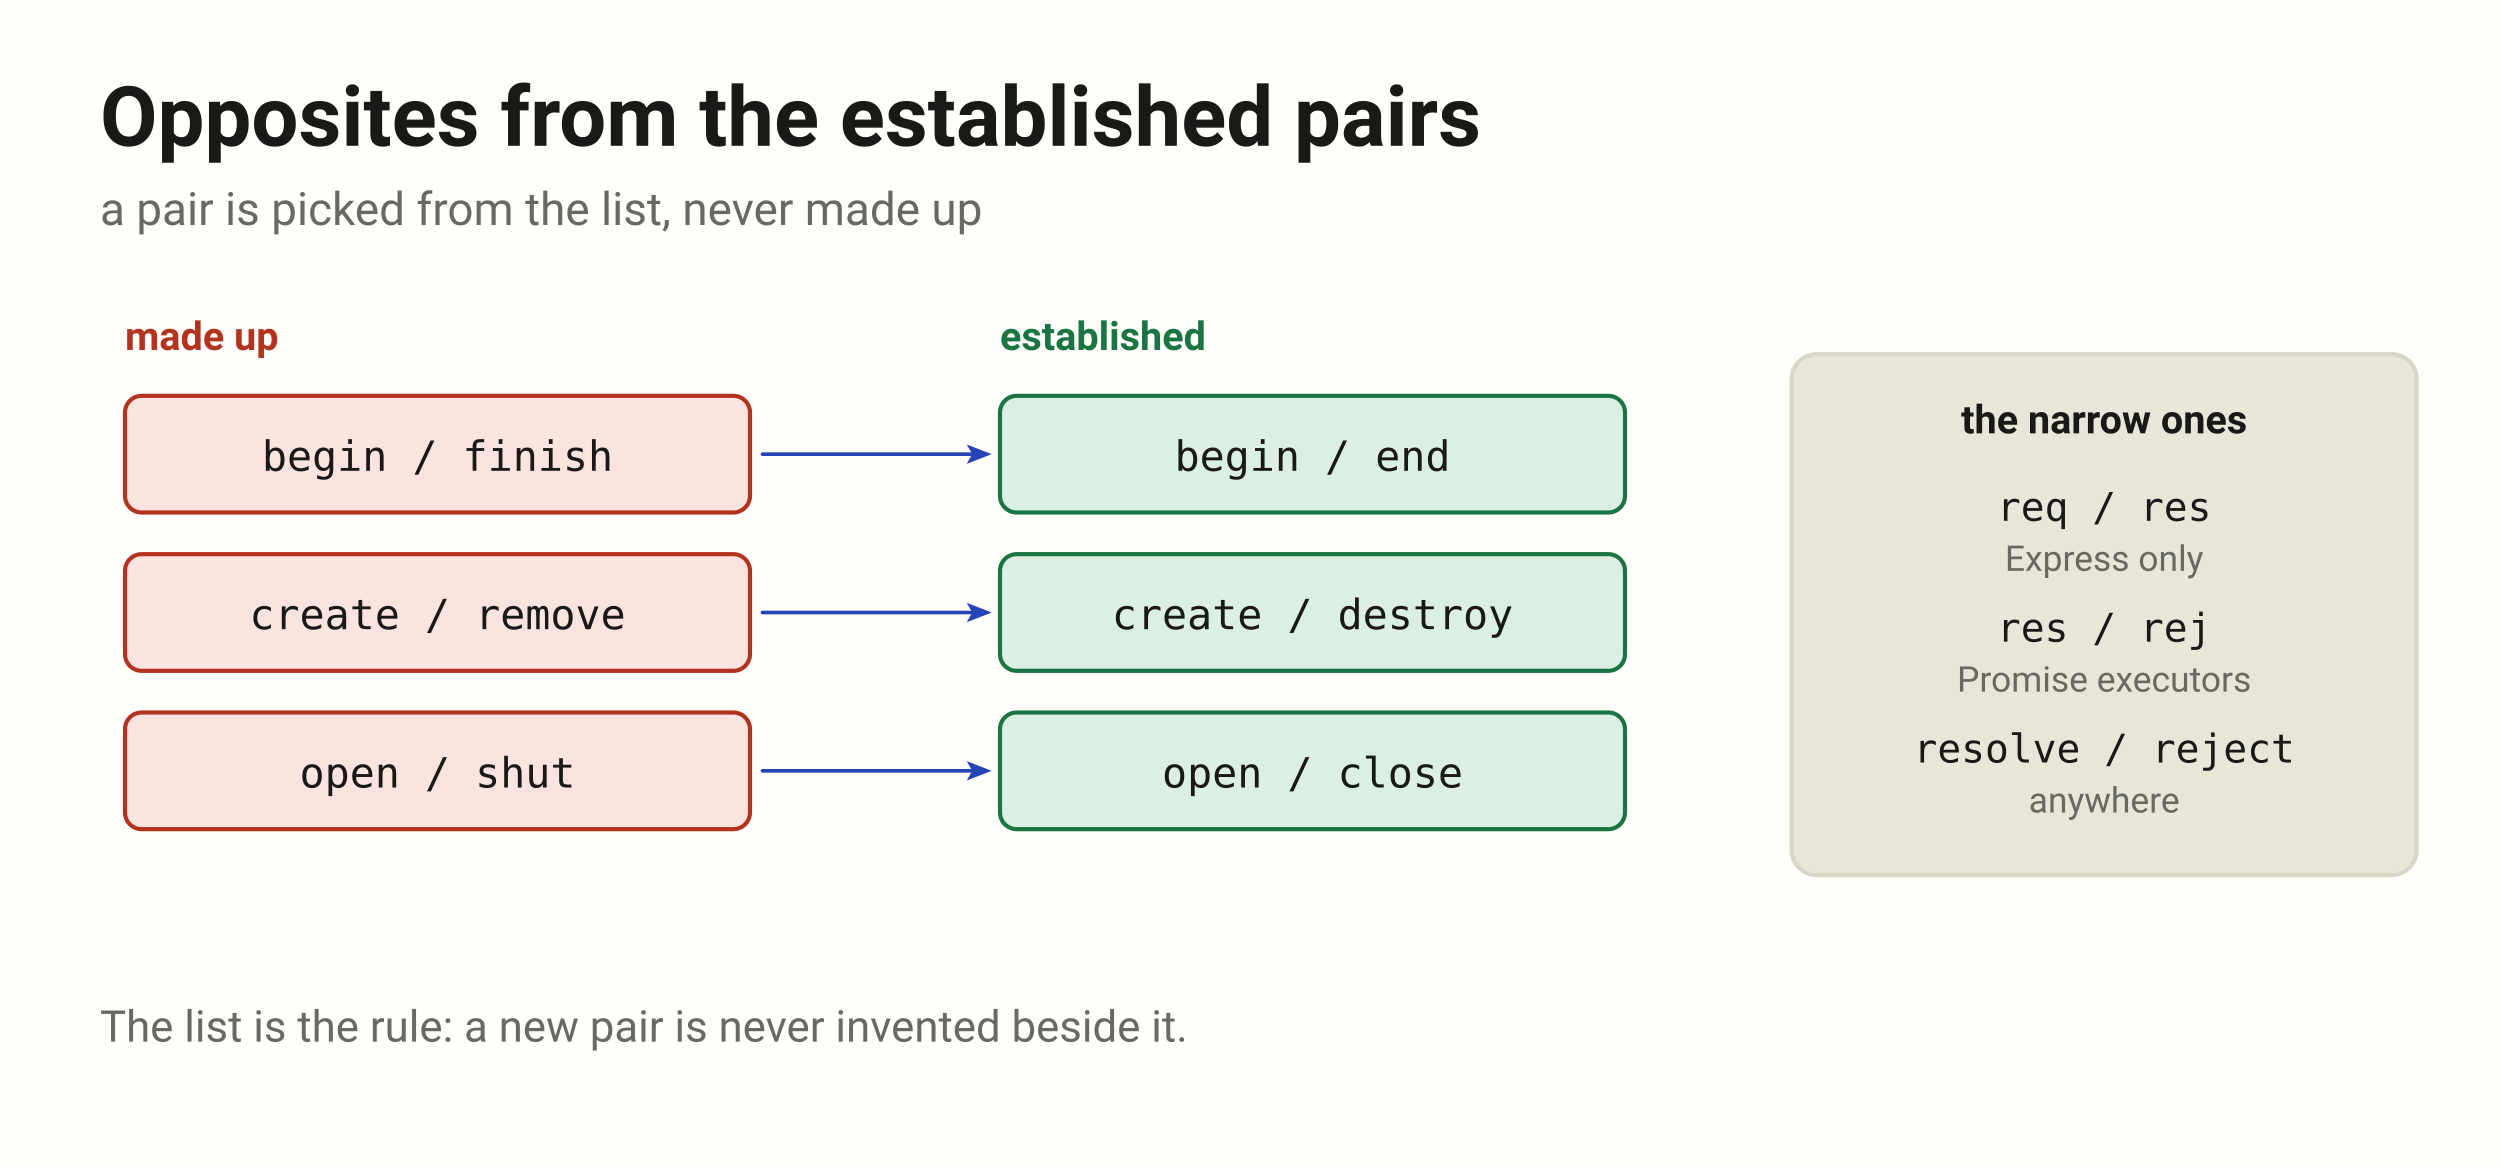
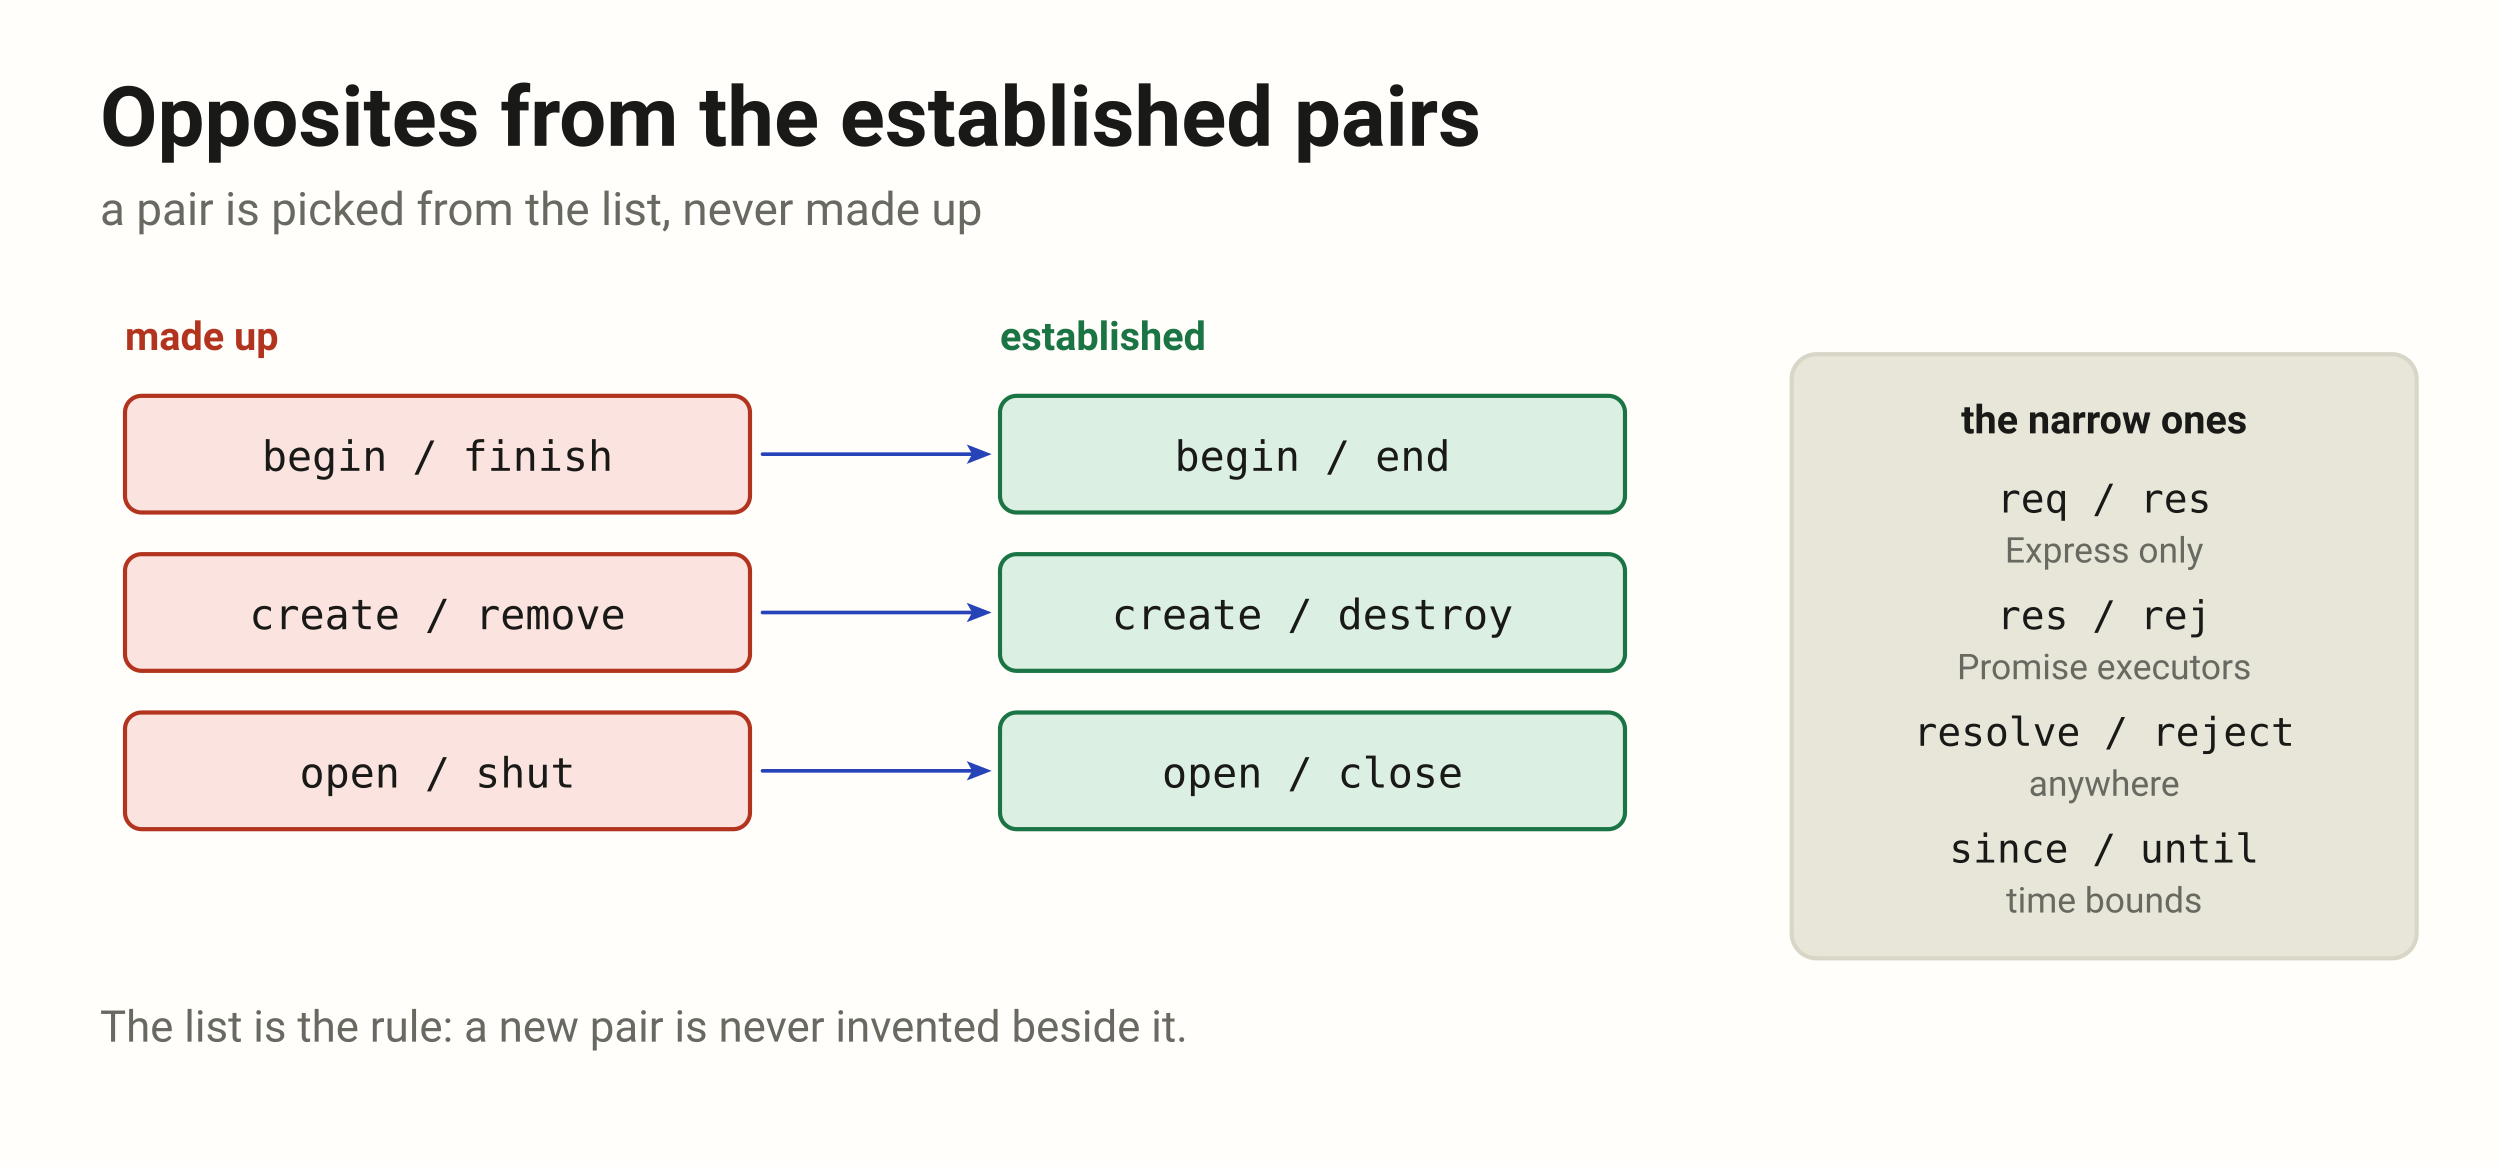
<svg xmlns="http://www.w3.org/2000/svg" width="1200" height="560" viewBox="0 0 1200 560" font-family="system-ui, -apple-system, 'Segoe UI', Roboto, sans-serif">
  <rect width="1200" height="560" fill="#fffefb" />
  <defs>
    <marker id="arrow" viewBox="0 0 12 12" refX="8" refY="6" markerUnits="userSpaceOnUse" markerWidth="16" markerHeight="16" orient="auto-start-reverse">
      <path d="M2 2.5 L11 6 L2 9.5 L4 6 z" fill="#2743b8" stroke-linejoin="round" />
    </marker>
  </defs>
  <text x="48" y="70" fill="#191a17" font-size="40" font-weight="700">Opposites from the established pairs</text>
  <text x="48" y="108" fill="#686a61" font-size="22">a pair is picked from the list, never made up</text>
  <text x="60" y="168" fill="#b2341f" font-size="19" font-weight="700">made up</text>
  <text x="480" y="168" fill="#1a7443" font-size="19" font-weight="700">established</text>
  <rect x="60" y="190" width="300" height="56" rx="8" fill="#fbe3df" stroke="#b2341f" stroke-width="2" />
  <text x="210" y="226" fill="#191a17" font-size="20" font-family="ui-monospace, 'JetBrains Mono', Menlo, monospace" text-anchor="middle">begin / finish</text>
  <rect x="480" y="190" width="300" height="56" rx="8" fill="#dcefe3" stroke="#1a7443" stroke-width="2" />
  <text x="630" y="226" fill="#191a17" font-size="20" font-family="ui-monospace, 'JetBrains Mono', Menlo, monospace" text-anchor="middle">begin / end</text>
  <line x1="366" y1="218" x2="472" y2="218" stroke="#2743b8" stroke-width="1.75" stroke-linecap="round" marker-end="url(#arrow)" />
  <rect x="60" y="266" width="300" height="56" rx="8" fill="#fbe3df" stroke="#b2341f" stroke-width="2" />
  <text x="210" y="302" fill="#191a17" font-size="20" font-family="ui-monospace, 'JetBrains Mono', Menlo, monospace" text-anchor="middle">create / remove</text>
  <rect x="480" y="266" width="300" height="56" rx="8" fill="#dcefe3" stroke="#1a7443" stroke-width="2" />
  <text x="630" y="302" fill="#191a17" font-size="20" font-family="ui-monospace, 'JetBrains Mono', Menlo, monospace" text-anchor="middle">create / destroy</text>
  <line x1="366" y1="294" x2="472" y2="294" stroke="#2743b8" stroke-width="1.75" stroke-linecap="round" marker-end="url(#arrow)" />
  <rect x="60" y="342" width="300" height="56" rx="8" fill="#fbe3df" stroke="#b2341f" stroke-width="2" />
  <text x="210" y="378" fill="#191a17" font-size="20" font-family="ui-monospace, 'JetBrains Mono', Menlo, monospace" text-anchor="middle">open / shut</text>
  <rect x="480" y="342" width="300" height="56" rx="8" fill="#dcefe3" stroke="#1a7443" stroke-width="2" />
  <text x="630" y="378" fill="#191a17" font-size="20" font-family="ui-monospace, 'JetBrains Mono', Menlo, monospace" text-anchor="middle">open / close</text>
  <line x1="366" y1="370" x2="472" y2="370" stroke="#2743b8" stroke-width="1.75" stroke-linecap="round" marker-end="url(#arrow)" />
-   <rect x="860" y="170" width="300" height="250" rx="12" fill="#e8e5d9" stroke="#d9d5c7" stroke-width="2" />
+   <rect x="860" y="170" width="300" height="290" rx="12" fill="#e8e5d9" stroke="#d9d5c7" stroke-width="2" />
  <text x="1010" y="208" fill="#191a17" font-size="19" text-anchor="middle" font-weight="700">the narrow ones</text>
-   <text x="1010" y="250" fill="#191a17" font-size="19" font-family="ui-monospace, 'JetBrains Mono', Menlo, monospace" text-anchor="middle">req / res</text>
-   <text x="1010" y="274" fill="#686a61" font-size="17" text-anchor="middle">Express only</text>
-   <text x="1010" y="308" fill="#191a17" font-size="19" font-family="ui-monospace, 'JetBrains Mono', Menlo, monospace" text-anchor="middle">res / rej</text>
-   <text x="1010" y="332" fill="#686a61" font-size="17" text-anchor="middle">Promise executors</text>
-   <text x="1010" y="366" fill="#191a17" font-size="19" font-family="ui-monospace, 'JetBrains Mono', Menlo, monospace" text-anchor="middle">resolve / reject</text>
-   <text x="1010" y="390" fill="#686a61" font-size="17" text-anchor="middle">anywhere</text>
+   <text x="1010" y="246" fill="#191a17" font-size="19" font-family="ui-monospace, 'JetBrains Mono', Menlo, monospace" text-anchor="middle">req / res</text>
+   <text x="1010" y="270" fill="#686a61" font-size="17" text-anchor="middle">Express only</text>
+   <text x="1010" y="302" fill="#191a17" font-size="19" font-family="ui-monospace, 'JetBrains Mono', Menlo, monospace" text-anchor="middle">res / rej</text>
+   <text x="1010" y="326" fill="#686a61" font-size="17" text-anchor="middle">Promise executors</text>
+   <text x="1010" y="358" fill="#191a17" font-size="19" font-family="ui-monospace, 'JetBrains Mono', Menlo, monospace" text-anchor="middle">resolve / reject</text>
+   <text x="1010" y="382" fill="#686a61" font-size="17" text-anchor="middle">anywhere</text>
+   <text x="1010" y="414" fill="#191a17" font-size="19" font-family="ui-monospace, 'JetBrains Mono', Menlo, monospace" text-anchor="middle">since / until</text>
+   <text x="1010" y="438" fill="#686a61" font-size="17" text-anchor="middle">time bounds</text>
  <text x="48" y="500" fill="#686a61" font-size="21">The list is the rule: a new pair is never invented beside it.</text>
</svg>
